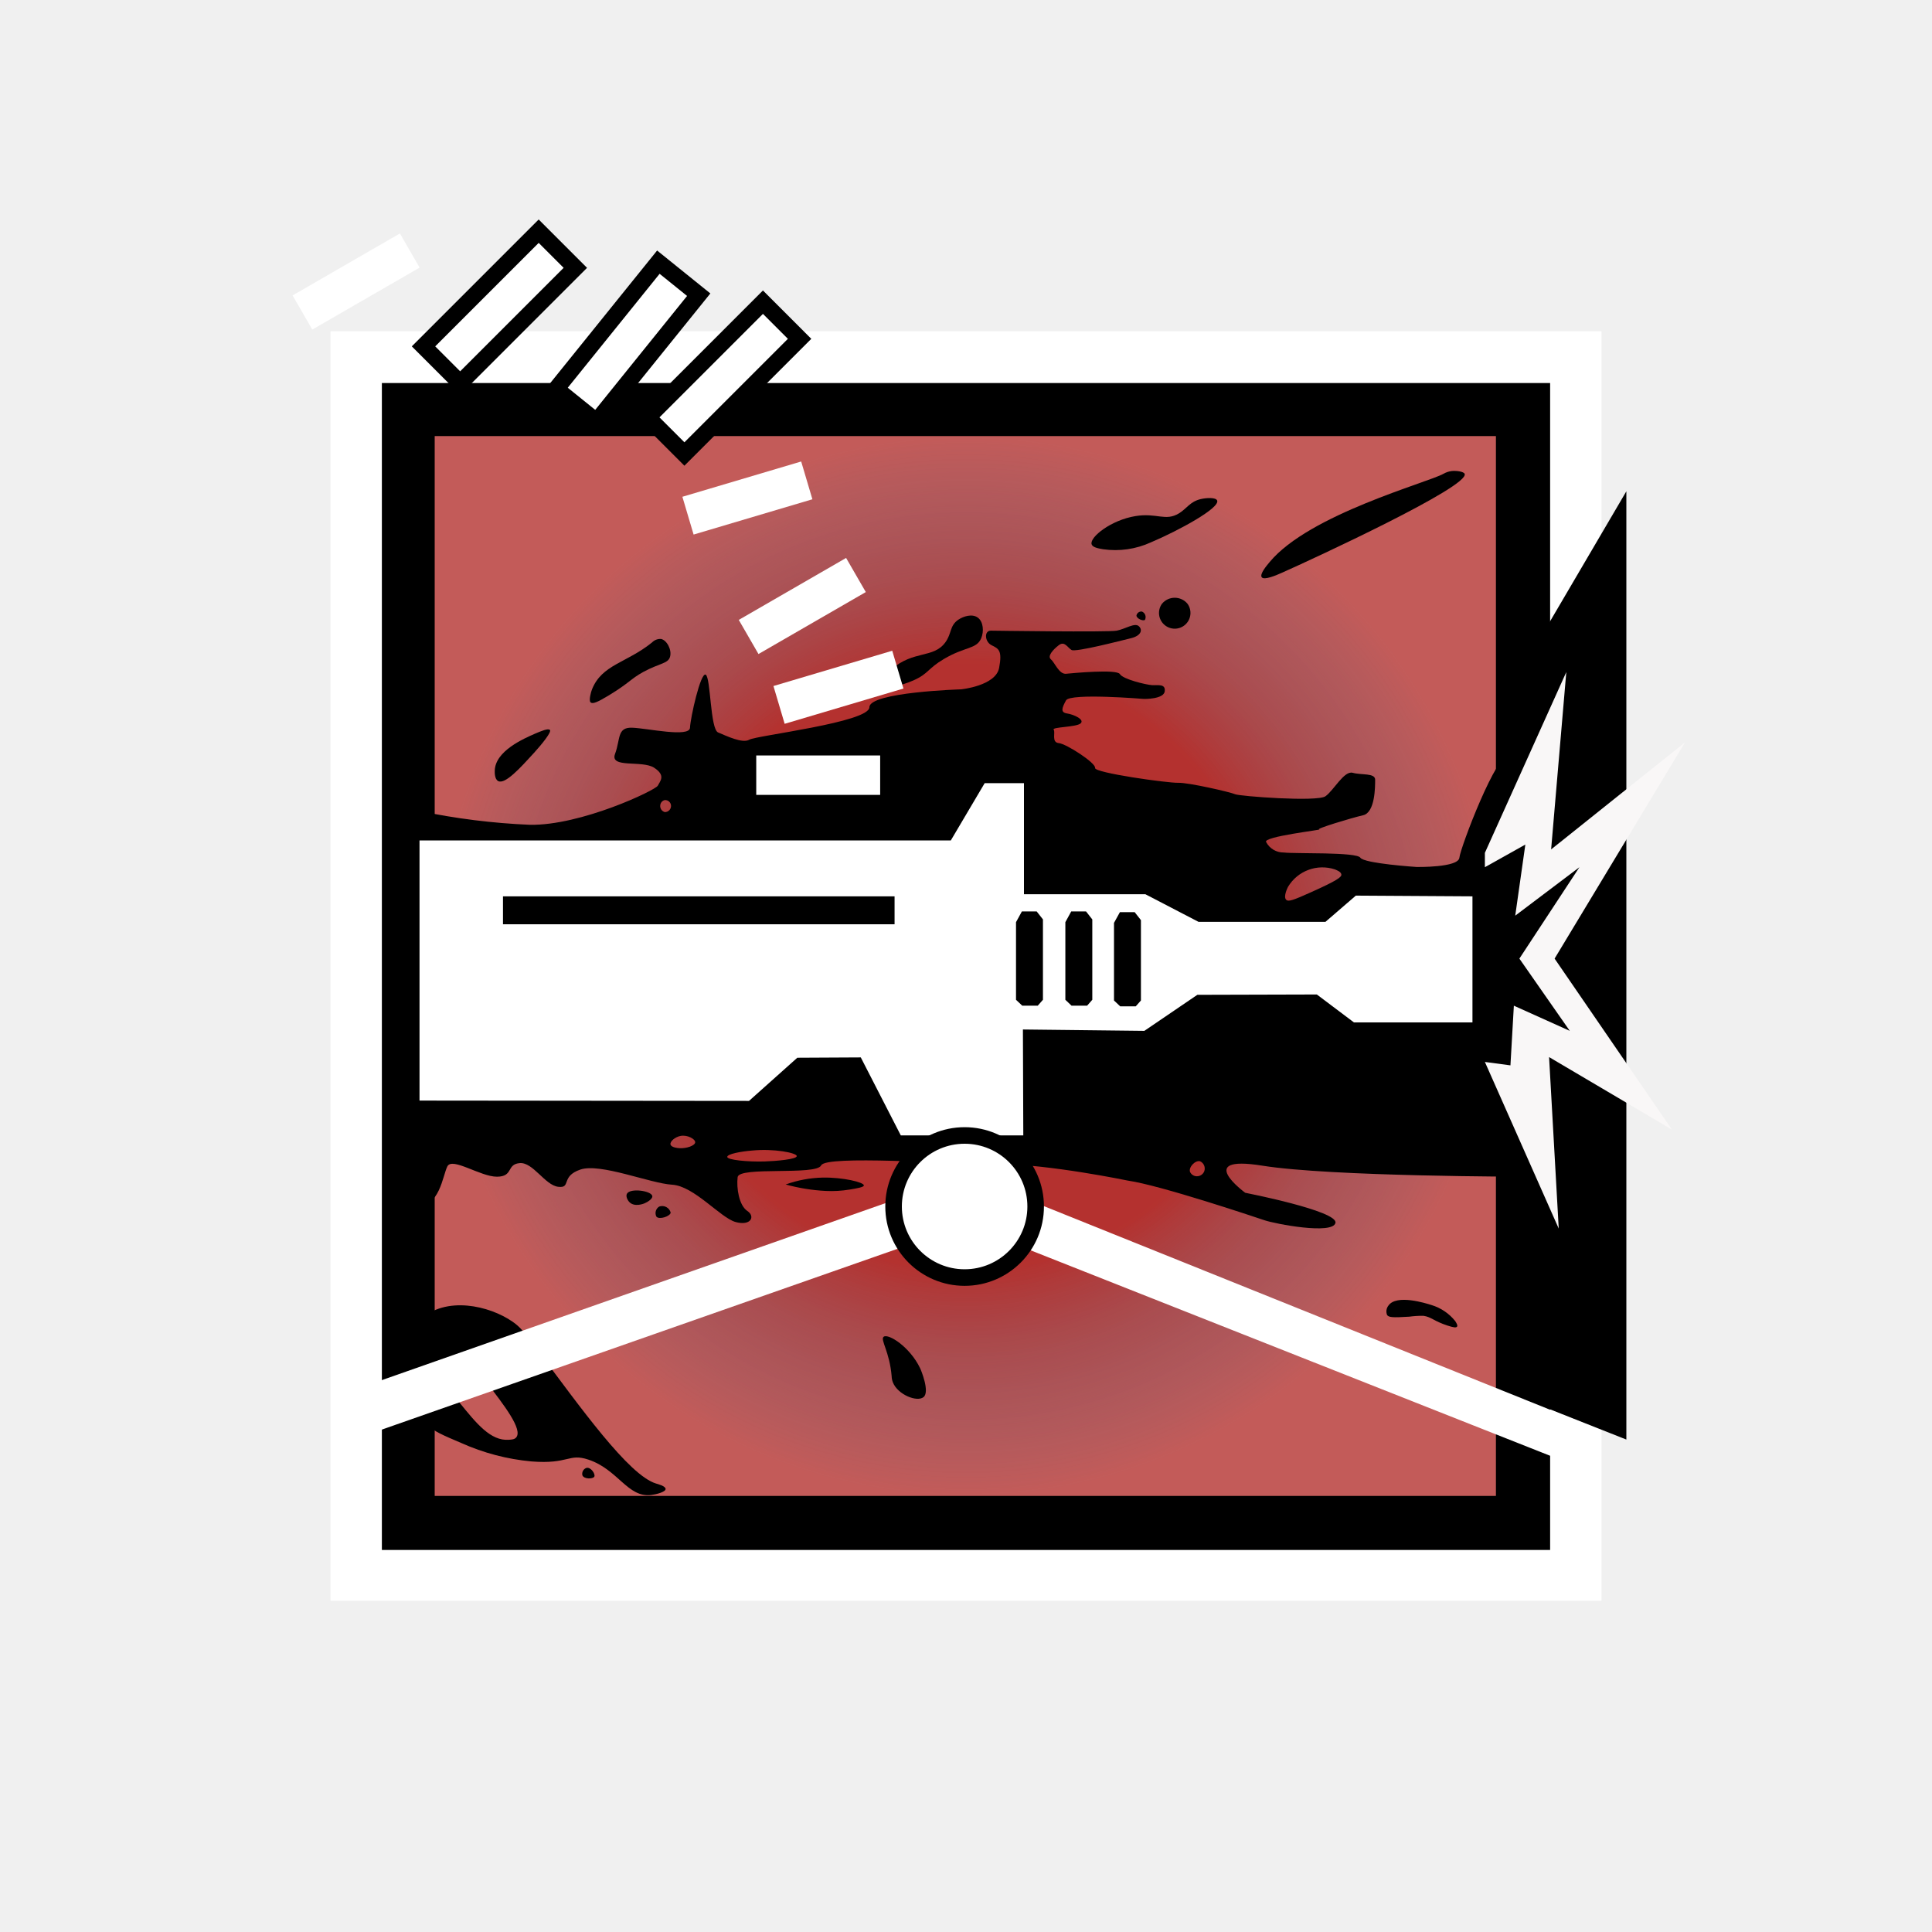
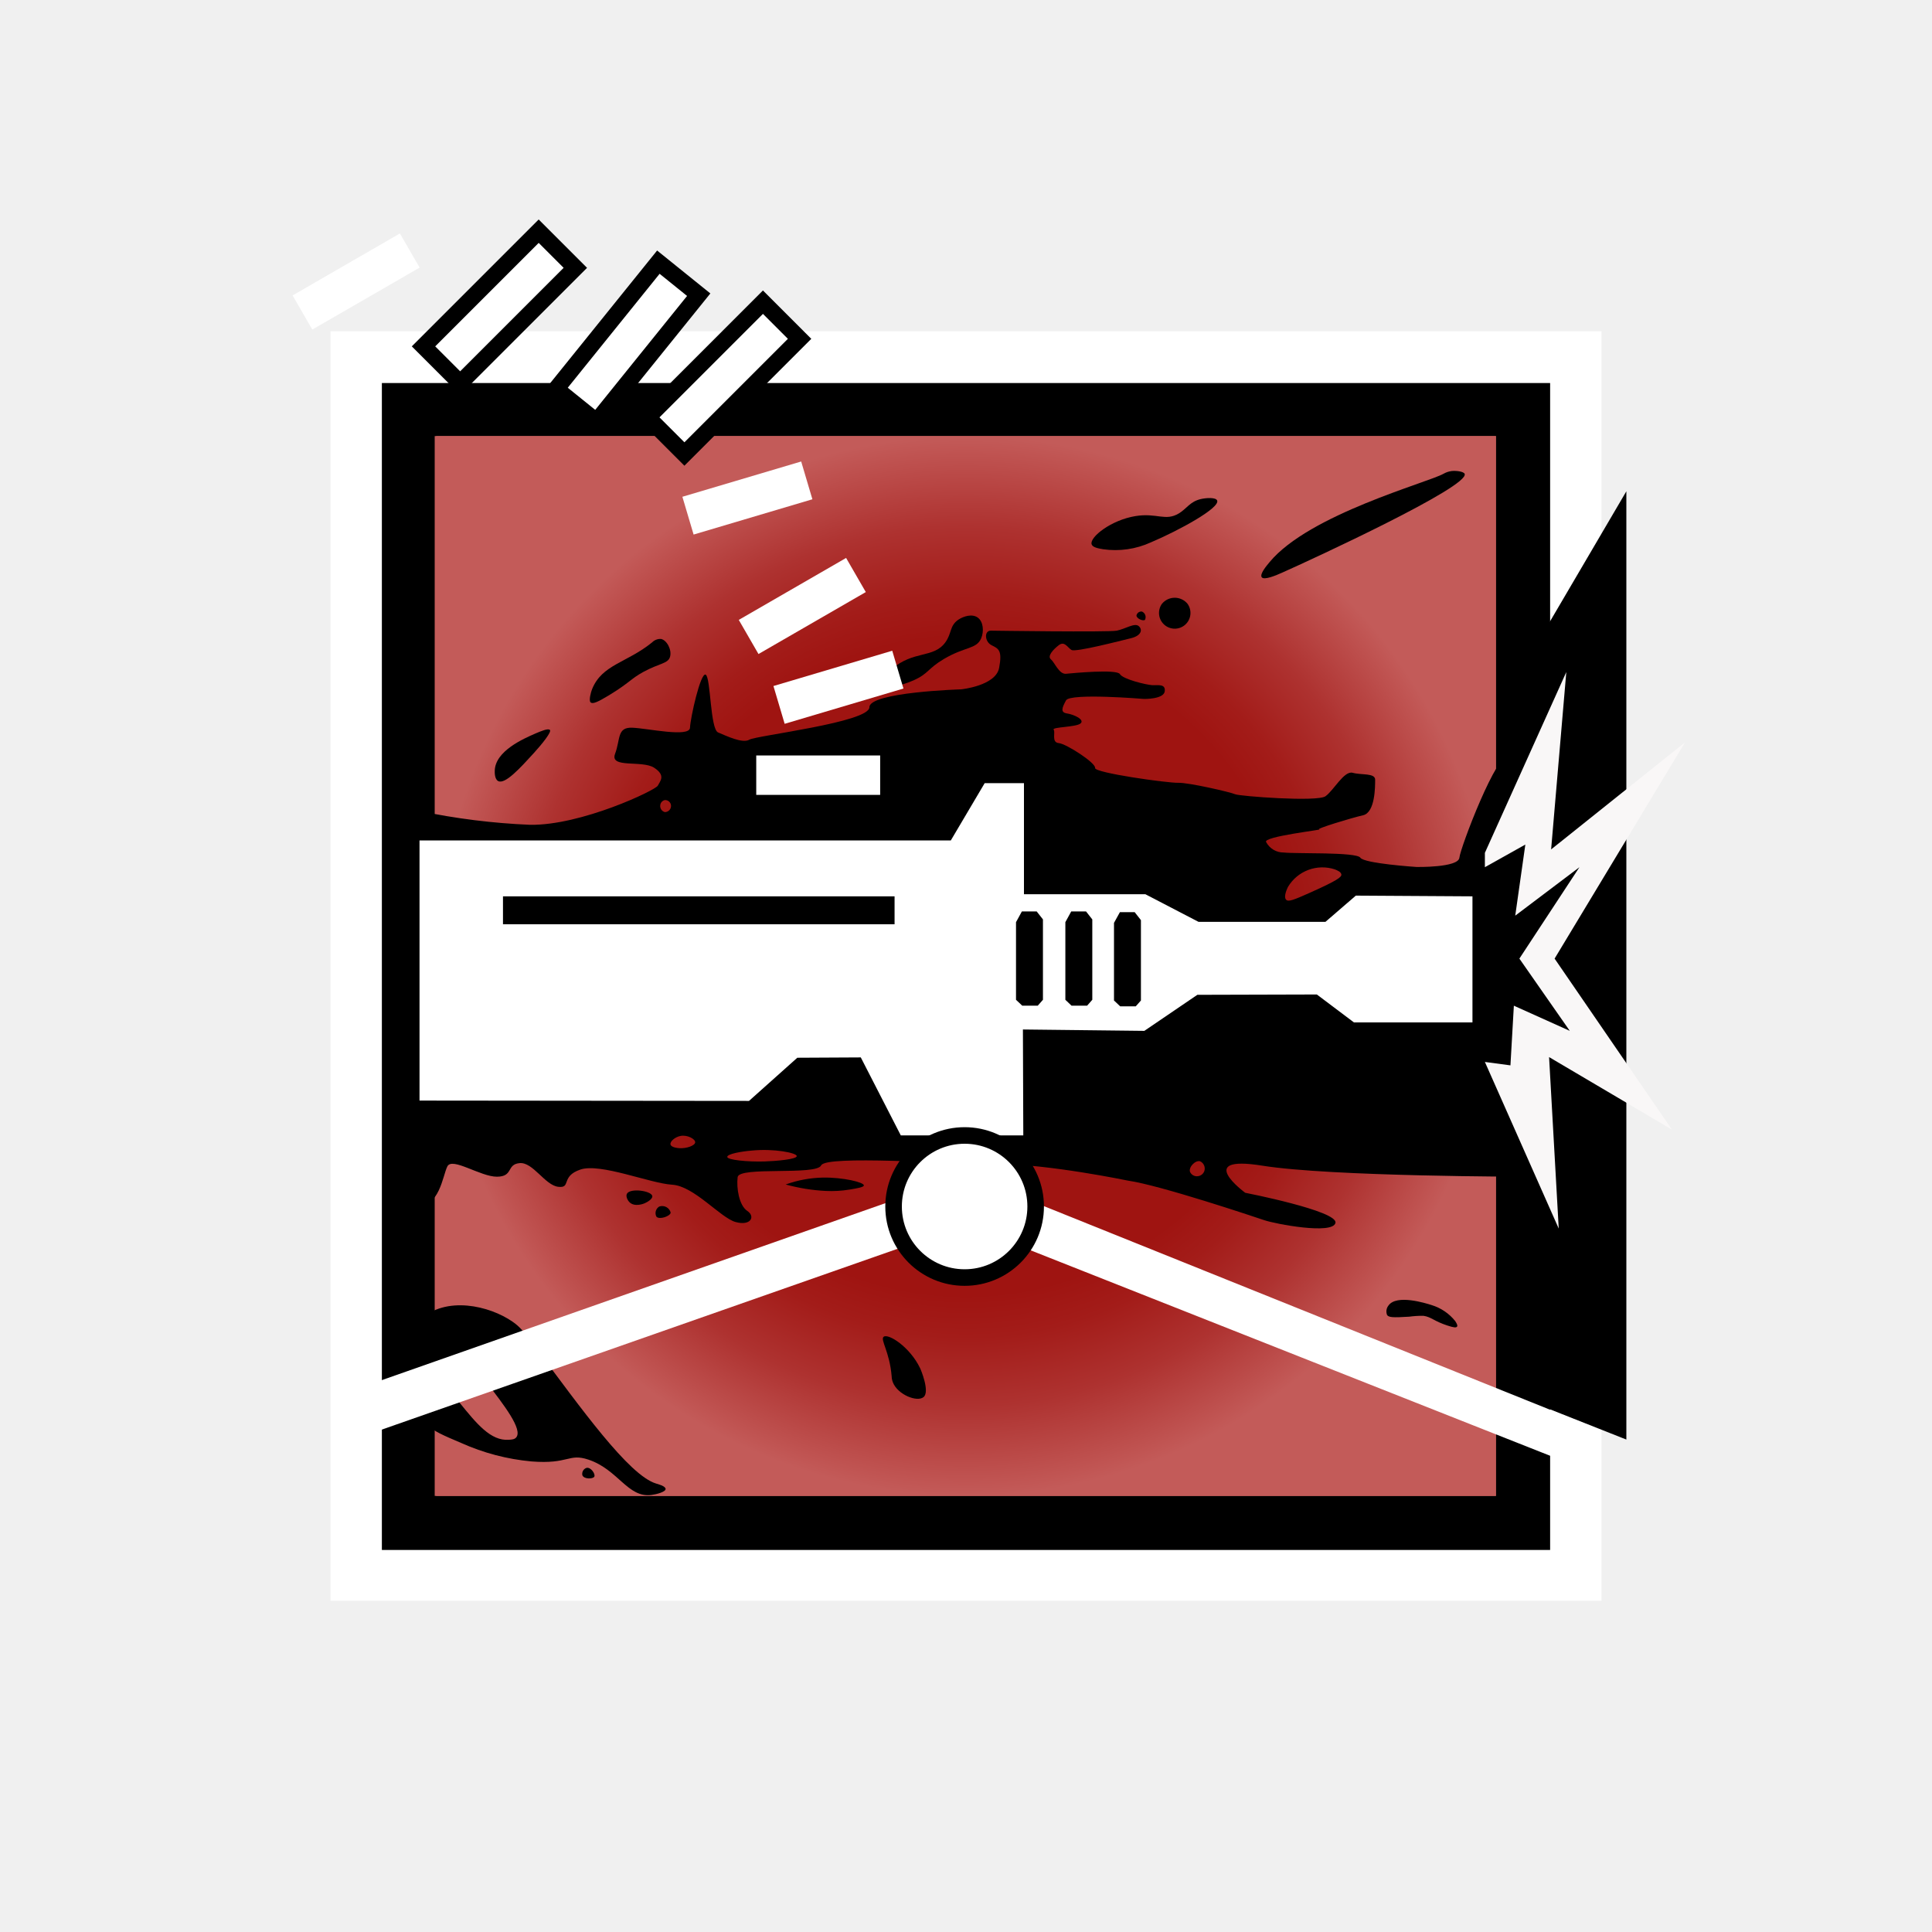
<svg xmlns="http://www.w3.org/2000/svg" viewBox="0 0 350 350">
  <defs>
-     <style>.cls-1,.cls-5{fill:#fff;}.cls-2{fill:#c35b59;}.cls-3{opacity:0.6;fill:url(#Unbenannter_Verlauf_12);}.cls-4{fill:#f9f7f7;}.cls-5{stroke:#000;stroke-miterlimit:10;stroke-width:3px;}</style>
-     <radialGradient id="Unbenannter_Verlauf_12" cx="175" cy="175" r="96" gradientUnits="userSpaceOnUse">
-       <stop offset="0.57" stop-color="#aa1512" />
-       <stop offset="1" stop-color="#3a6082" stop-opacity="0" />
+     <style>.cls-1,.cls-5{fill:#fff;}.cls-2{fill:#c35b59;}.cls-3{fill:url(#Unbenannter_Verlauf_40);}.cls-4{fill:#f9f7f7;}.cls-5{stroke:#000;stroke-miterlimit:10;stroke-width:3px;}</style>
+     <radialGradient id="Unbenannter_Verlauf_40" cx="175" cy="175" r="96" gradientUnits="userSpaceOnUse">
+       <stop offset="0.62" stop-color="#9f1411" />
+       <stop offset="0.7" stop-color="#a31c19" />
+       <stop offset="0.83" stop-color="#ae3230" />
+       <stop offset="0.98" stop-color="#c15654" />
+       <stop offset="1" stop-color="#c35b59" />
    </radialGradient>
  </defs>
  <g id="Tachanka">
    <g id="Background">
      <g id="BG_Colors" data-name="BG Colors">
        <rect class="cls-1" x="59.87" y="60" width="230.26" height="230" />
        <rect x="69.18" y="69.39" width="211.64" height="211.4" />
        <rect class="cls-2" x="78.75" y="79" width="192.25" height="192" />
        <rect class="cls-3" x="79" y="79" width="192" height="192" />
      </g>
      <g id="Splatter">
        <polygon points="294.63 260.79 271.56 251.66 271.75 128 294.63 89 294.63 260.79" />
        <path d="M230,101.83c7.17-8.67,28.7-14.41,31.5-16a4,4,0,0,1,1.5-.5c.88-.09,2.14.1,2.33.5,1.07,2.23-27.57,15.48-33.08,17.92-1,.45-3.23,1.41-3.67.83S229.53,102.4,230,101.83Z" />
        <path d="M197.75,98.58c-.35-1.28,3.53-4.36,7.92-5.08,3.91-.65,5.44,1,7.91-.5,1.44-.89,2-2.12,3.92-2.58,1.05-.25,2.76-.34,3,.25.55,1.34-6.88,5.41-12,7.58a15.53,15.53,0,0,1-8.67,1.25C198.89,99.34,197.91,99.15,197.75,98.58Z" />
        <path d="M225.58,216.08s-9.41-6.91,3.09-4.91,47.66,2,47.66,2-.58-75.59-2.83-76.42-8.94,16.81-9.12,18.63-7.76,1.68-7.76,1.68-9.5-.62-10.18-1.68-11.75-.69-13.88-.94a3.55,3.55,0,0,1-3.18-1.88c-.76-1,10.43-2.25,9.62-2.31s5.75-2.06,7.94-2.56,2.18-5.19,2.18-6.44-2.5-.81-4.06-1.25-3.44,3.19-4.94,4.25-15.56,0-16.37-.37-8.44-2.13-10.31-2.07-15.25-1.81-15.06-2.69-5.19-4.37-6.57-4.5-.56-1.93-.93-2.43,4.06-.44,4.87-1.13-1.19-1.62-2.44-1.81-.93-1-.19-2.37,14.13-.26,14.13-.26,3.56.07,3.75-1.37-1.25-1.06-2.31-1.13-5.25-1.06-5.81-2-8.5-.18-9.76-.06-2.06-2.06-2.74-2.62.37-1.75,1.43-2.56,1.57.43,2.31.87,8.94-1.69,10.76-2.13,2.18-1.5,1.43-2.18-2.43.5-4,.81-22.81,0-22.81,0c-1.25,0-1.12,2,.12,2.63s2,.87,1.38,4.12-6.88,3.88-6.88,3.88-16.62.5-16.62,3.24S137,133.25,135.75,134s-4.22-.72-5.66-1.31-1.33-10-2.25-10.47-2.76,7.78-2.84,9.61-7.75.09-10.5,0-2.08,2.09-3.08,4.75,4.91,1.09,7.08,2.5,1.08,2.42.67,3.25-13.92,7.25-23.17,7.09a122.39,122.39,0,0,1-20-2.5l-3.38,1.2-.74,54.63s-.63,15.5,3.56,15.75,4.73-5.44,5.6-7.19,6,1.88,9,1.86,1.67-2.23,4.09-2.46,4.58,4,7,4.29.38-1.88,4-3.12,12.63,2.5,16.63,2.74,8.75,6,11.5,6.76,3.63-1,2.13-2-2-4.13-1.76-6.13,14.26-.25,15.13-2.13,23.13-.24,32.13-.24,23.45,3,23.45,3c5.93.86,22.95,6.58,24.67,7.16,2,.69,12.42,2.67,12.92.5S225.58,216.08,225.58,216.08Zm7.75-55.41a7.25,7.25,0,0,1,8.5-3.17c.46.19,1.11.45,1.17.92s-.75,1.1-5.75,3.33c-2.95,1.32-3.85,1.65-4.25,1.25C232.45,162.44,233.24,160.85,233.33,160.67ZM120.44,147.12a1.14,1.14,0,0,1-.82-1.31,1.05,1.05,0,0,1,.82-.87,1.07,1.07,0,0,1,1.12.94A1.12,1.12,0,0,1,120.44,147.12ZM123.09,208c-.19,0-1.48-.1-1.62-.66s.84-1.38,1.84-1.56c1.24-.22,2.65.56,2.63,1.16S124.36,208.09,123.09,208Zm15.41,2.41c-3.06.09-6.73-.27-6.75-.82s2.58-1,4.41-1.15c4.07-.41,8.2.42,8.18,1S140.64,210.34,138.5,210.41Zm79.67,1.76a1.42,1.42,0,0,1-1.17.91,1.36,1.36,0,0,1-1.42-.79c-.28-.88,1-2.17,1.84-1.91A1.45,1.45,0,0,1,218.17,212.17Z" />
        <path d="M89.63,139.63c.08-3.58,5.21-5.81,7.37-6.75,1-.42,2.33-1,2.63-.63s-1.38,2.48-2.88,4.13c-2.48,2.72-5.25,5.78-6.5,5.12C89.59,141.15,89.62,139.91,89.63,139.63Z" />
        <path d="M107.25,124.88c1.8-4.51,6.24-4.75,10.88-8.5a2.1,2.1,0,0,1,1.62-.63c1.07.22,2,2,1.63,3.25s-1.9,1.12-4.88,2.75c-2.27,1.25-2.44,1.94-6.25,4.25-2,1.2-2.86,1.58-3.25,1.25S107.08,125.29,107.25,124.88Z" />
        <path d="M161.5,121.25c4-3.49,7.59-1.93,9.75-4.87,1.22-1.67.73-3,2.38-4.13.91-.6,2.48-1.11,3.5-.37s1.15,2.51.62,3.75c-.84,2-2.93,1.48-6.75,3.75-2.95,1.74-2.78,2.66-5.5,3.87-2.43,1.09-5.57,1.69-6,.88S161.23,121.48,161.5,121.25Z" />
        <path d="M215.13,109.38a3,3,0,0,0-4.63,0,2.85,2.85,0,1,0,4.63,0Z" />
        <path d="M206.88,110.79a.9.9,0,0,0-1,.71c0,.56,1.21,1.08,1.54.79A1.09,1.09,0,0,0,206.88,110.79Z" />
        <path d="M142.33,214.58a33.85,33.85,0,0,0,7.25,1.17,20.4,20.4,0,0,0,4.34-.25c1.34-.22,2.57-.43,2.58-.75,0-.58-3.8-1.48-7.42-1.42A21.19,21.19,0,0,0,142.33,214.58Z" />
        <path d="M121.5,219.67a1.59,1.59,0,0,0-2.08-1.09,1.39,1.39,0,0,0-.5,1.84C119.46,221,121.44,220.34,121.5,219.67Z" />
        <path d="M113.58,216.25c-.25.45.08,1.14.42,1.5.93,1,2.66.29,2.75.25.53-.22,1.52-.82,1.42-1.33C118,215.72,114.19,215.18,113.58,216.25Z" />
        <path d="M251.54,236.5c1.47-2.07,6.75-.41,7.79-.08a8.74,8.74,0,0,1,4.3,2.91c.15.24.51.79.33,1s-.54.2-1.79-.21c-2.45-.81-2.83-1.52-4.29-1.75a17.64,17.64,0,0,0-2.59.16c-3.08.2-3.68.11-4-.29A1.72,1.72,0,0,1,251.54,236.5Z" />
        <path d="M160.08,242.17c-.65.52,1.08,2.69,1.45,7.14a3.32,3.32,0,0,0,.22,1.11c.89,2.26,4.43,3.65,5.58,2.66s-.52-5-.66-5.25C164.83,244,160.91,241.51,160.08,242.17Z" />
        <path d="M118.83,268.75c-4.94-1.52-13.61-13.67-21.75-24.58-2.15-2.9-2.84-3.78-4.25-4.75-4.13-2.86-12.06-4.78-16.83-.25-5.35,5.08-3,14.73,1.33,18.91,1.27,1.23,2.93,1.93,6.25,3.34a40,40,0,0,0,12.67,3.33c6.84.55,6.72-1.53,10.33-.33,5.42,1.8,7.12,6.95,11.42,6.41.88-.11,2.57-.54,2.58-1.08S119.16,268.85,118.83,268.75ZM93.5,260.42c-.3.34-.74.37-1.33.41-3.28.23-5.81-2.89-9-6.83-1.1-1.35-1.55-2.07-1.42-2.92a3.61,3.61,0,0,1,3.92-2.58A4,4,0,0,1,88,250.25C91.32,254.54,94.77,259,93.5,260.42Z" />
        <path d="M105.5,267.25a1.14,1.14,0,0,1,.75-1.33c.79-.18,1.65,1.12,1.42,1.58S105.78,268,105.5,267.25Z" />
      </g>
    </g>
    <g id="Symbol">
      <g id="Weapon">
        <path class="cls-1" d="M185.38,205.69l-.07-19.19,22,.25,9.6-6.53,21.65-.06,6.72,5.06h21.47V162.38l-21.13-.13-5.5,4.75h-23l-9.62-5h-22V141.88h-7.12l-6.13,10.37H76v47.13l59.69.06,8.75-7.82,11.5-.06,7.25,14.13m-1.13-38.25H91.12v-5.06h70.94Zm26.88,13.68-.94,1.07h-2.81l-1.13-1.07V167.06l1.06-1.94h2.69l1.13,1.44Zm8.94,0-.94,1.07h-2.82L193,181.12V167.06l1.06-1.94h2.69l1.13,1.44Zm8.81.13-.94,1.06h-2.81l-1.13-1.06V167.19l1.07-1.94h2.68l1.13,1.44Z" />
        <polygon class="cls-4" points="269 154.5 283.75 121.75 281 153.88 305.25 134.5 281.63 173.66 302.88 204.63 280.63 191.5 282.38 222.57 269 192.38 273.63 193 274.25 182.19 284.38 186.75 275.25 173.66 286.13 157.1 274.5 165.88 276.33 153 269 157.1 269 154.5" />
      </g>
      <g id="Mount">
        <polygon class="cls-1" points="67.33 250.67 175.01 212.83 287.63 258.13 285.63 265.63 175.01 221.88 67.33 259.63 67.33 250.67" />
        <circle class="cls-5" cx="174.75" cy="218.57" r="12.87" />
      </g>
      <g id="Bullets">
        <rect class="cls-1" x="137" y="136.86" width="22.45" height="7.14" />
        <rect class="cls-1" x="140.67" y="120.93" width="22.45" height="7.14" transform="translate(-29.16 48.4) rotate(-16.54)" />
        <rect class="cls-1" x="134.12" y="106.21" width="22.45" height="7.14" transform="translate(-35.42 87.38) rotate(-30)" />
        <rect class="cls-1" x="124.17" y="86.65" width="22.45" height="7.14" transform="translate(-20.08 42.28) rotate(-16.54)" />
        <rect class="cls-1" x="53.29" y="47.43" width="22.45" height="7.14" transform="translate(-16.86 39.09) rotate(-30)" />
        <rect class="cls-5" x="116.34" y="63.8" width="29.51" height="9.39" transform="translate(-10.03 112.76) rotate(-45)" />
        <rect class="cls-5" x="98.91" y="57.23" width="29.51" height="9.39" transform="translate(-5.89 111.54) rotate(-51.12)" />
        <rect class="cls-5" x="75.72" y="50.94" width="29.51" height="9.39" transform="translate(-12.84 80.27) rotate(-45)" />
      </g>
    </g>
  </g>
</svg>
